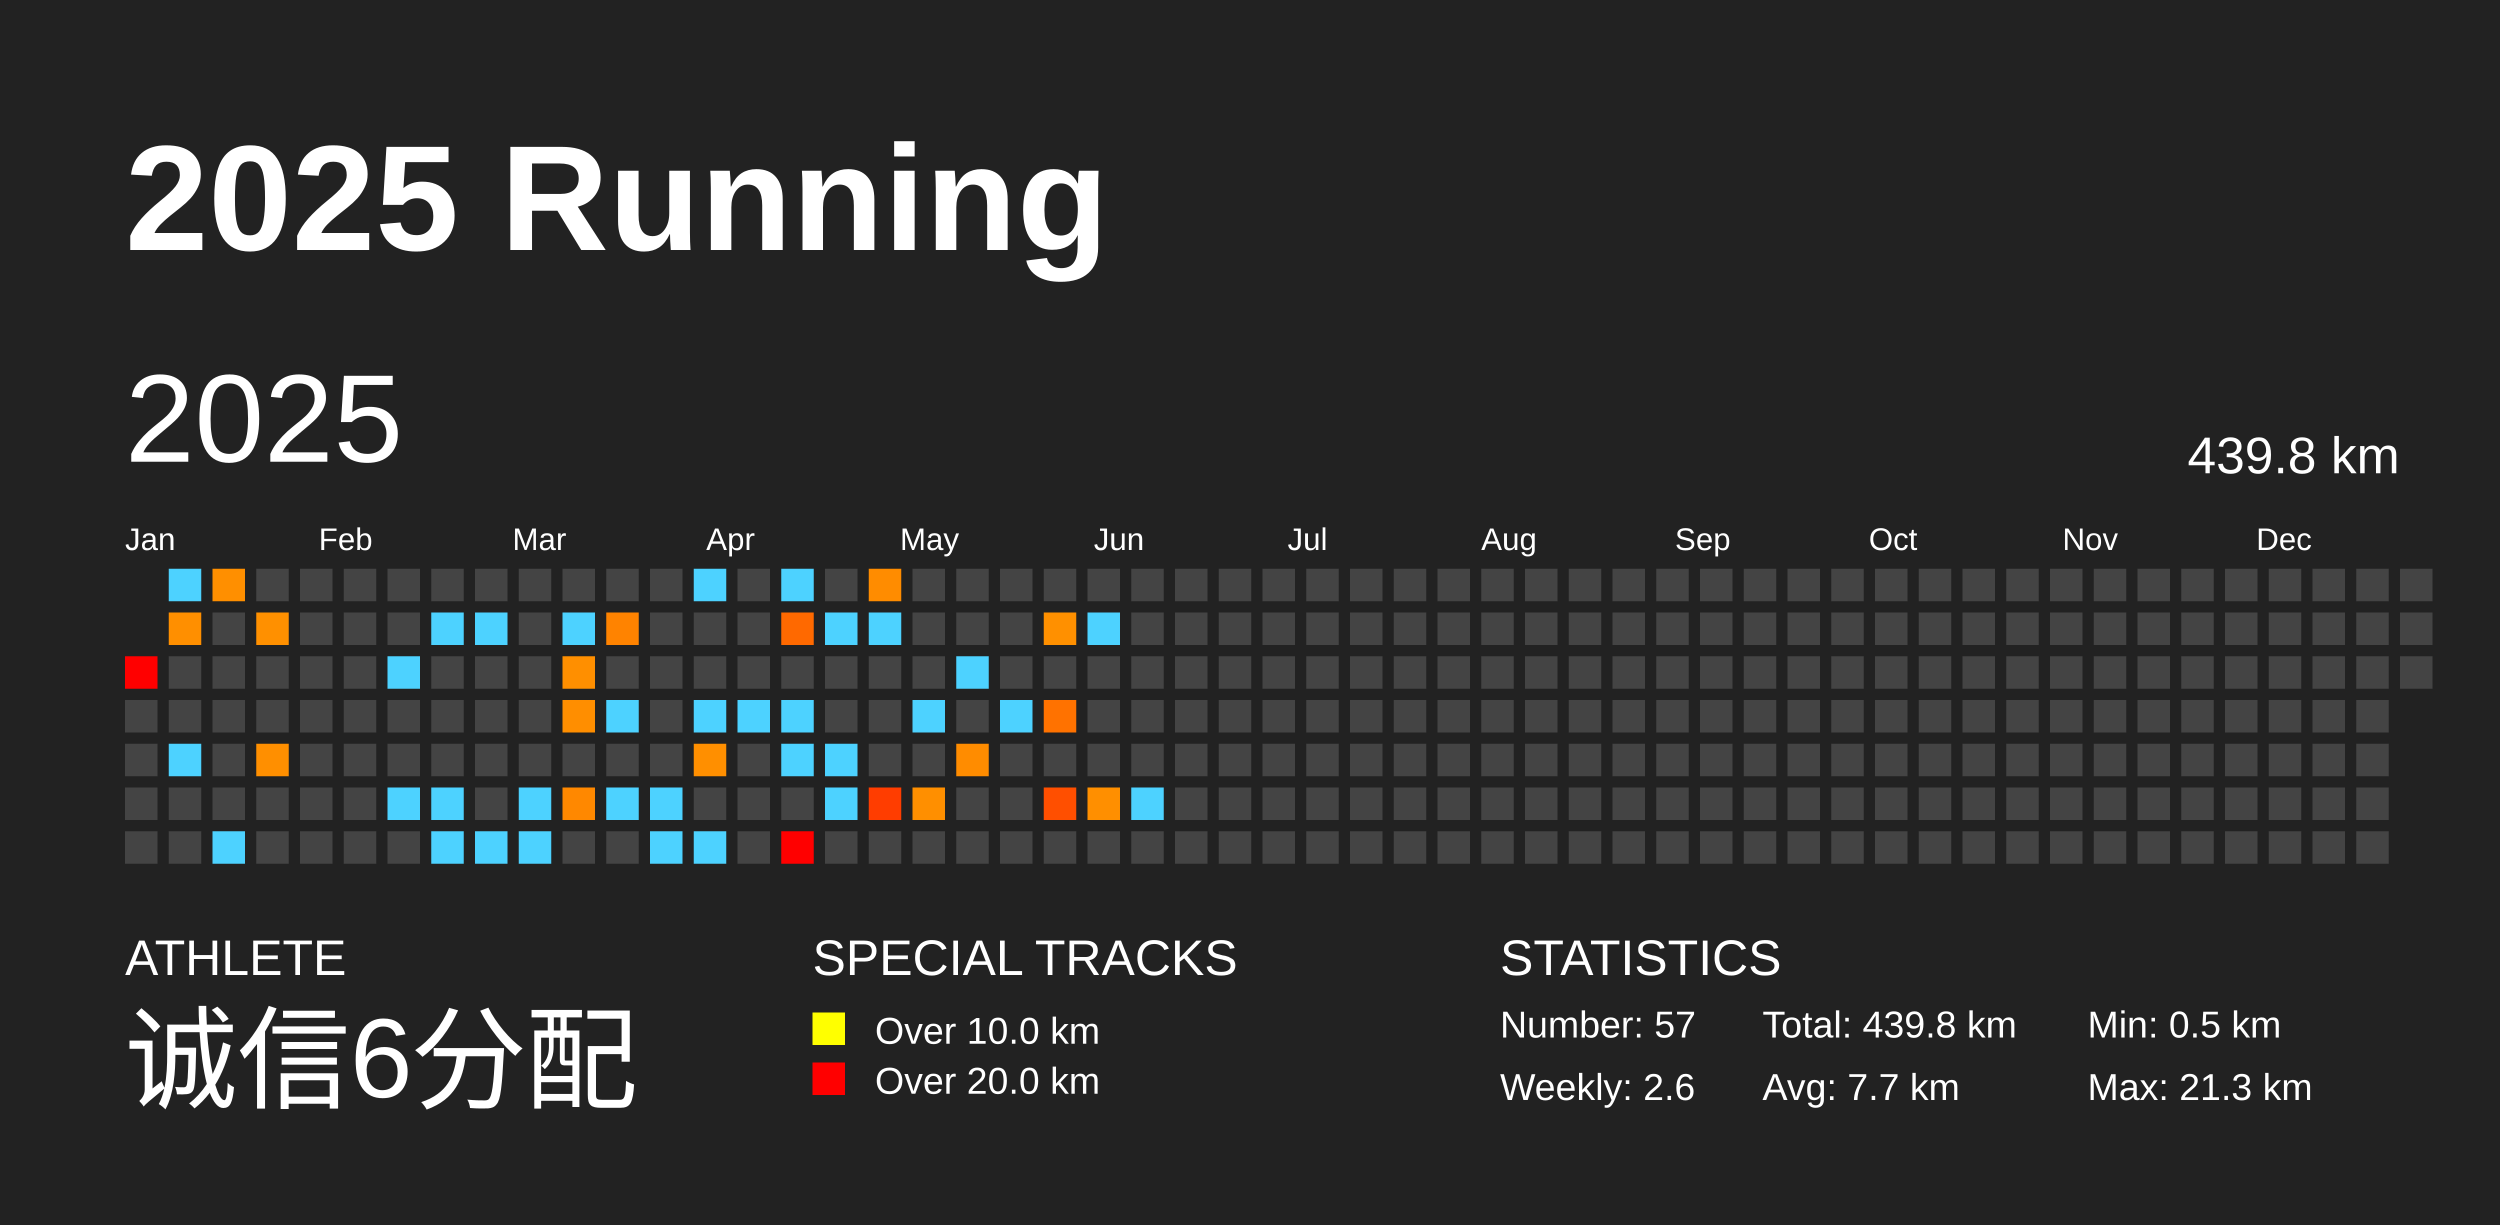
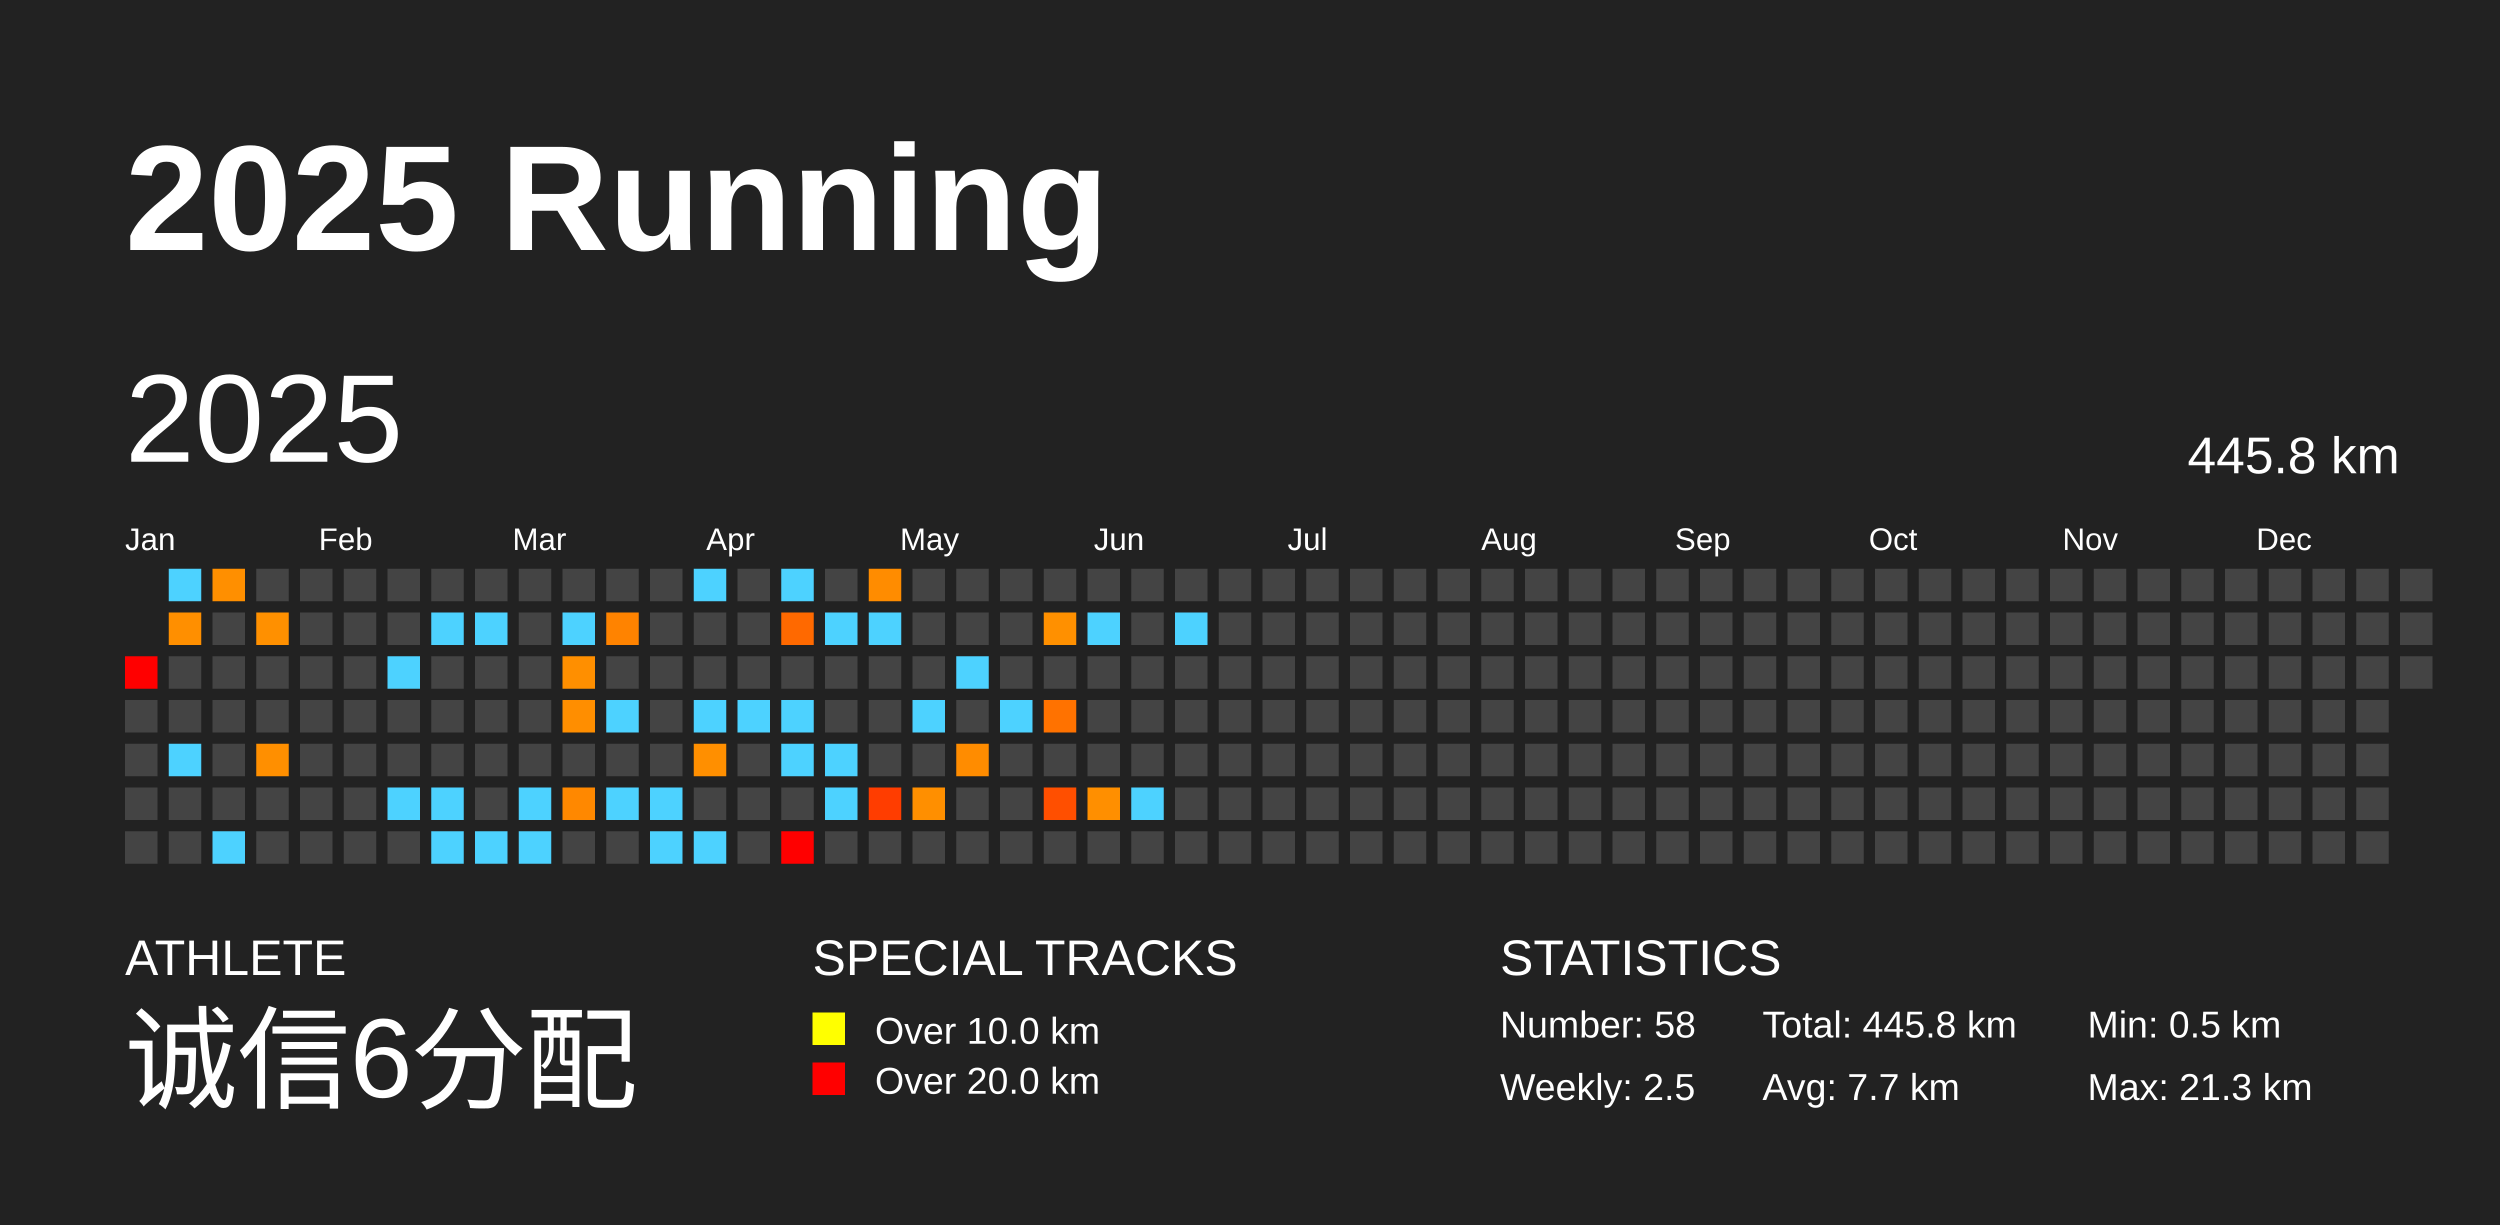
<svg xmlns="http://www.w3.org/2000/svg" baseProfile="full" height="98mm" version="1.1" viewBox="0,0,200,98" width="200mm">
  <defs />
  <rect fill="#222222" height="98" width="200" x="0" y="0" />
  <text fill="#FFFFFF" style="font-size:12px; font-family:Arial; font-weight:bold;" x="10" y="20">2025 Running</text>
  <text fill="#FFFFFF" style="font-size:4px; font-family:Arial" x="10" y="78">ATHLETE</text>
  <text fill="#FFFFFF" style="font-size:9px; font-family:Arial" x="10" y="88">诚信6分配</text>
  <text fill="#FFFFFF" style="font-size:4px; font-family:Arial" x="65" y="78">SPECIAL TRACKS</text>
  <rect fill="yellow" height="2.6" width="2.6" x="65" y="81" />
  <text fill="#FFFFFF" style="font-size:3px; font-family:Arial" x="70" y="83.5">Over 10.0 km</text>
  <rect fill="red" height="2.6" width="2.6" x="65" y="85" />
  <text fill="#FFFFFF" style="font-size:3px; font-family:Arial" x="70" y="87.5">Over 20.0 km</text>
  <text fill="#FFFFFF" style="font-size:4px; font-family:Arial" x="120" y="78">STATISTICS</text>
-   <text fill="#FFFFFF" style="font-size:3px; font-family:Arial" x="120" y="83">Number: 57</text>
-   <text fill="#FFFFFF" style="font-size:3px; font-family:Arial" x="120" y="88">Weekly: 2.6</text>
-   <text fill="#FFFFFF" style="font-size:3px; font-family:Arial" x="141" y="83">Total: 439.8 km</text>
+   <text fill="#FFFFFF" style="font-size:3px; font-family:Arial" x="120" y="83">Number: 58</text>
+   <text fill="#FFFFFF" style="font-size:3px; font-family:Arial" x="120" y="88">Weekly: 2.5</text>
+   <text fill="#FFFFFF" style="font-size:3px; font-family:Arial" x="141" y="83">Total: 445.8 km</text>
  <text fill="#FFFFFF" style="font-size:3px; font-family:Arial" x="141" y="88">Avg: 7.7 km</text>
  <text fill="#FFFFFF" style="font-size:3px; font-family:Arial" x="167" y="83">Min: 0.5 km</text>
  <text fill="#FFFFFF" style="font-size:3px; font-family:Arial" x="167" y="88">Max: 21.3 km</text>
  <text dominant-baseline="hanging" fill="#FFFFFF" style="font-size:10.0px; font-family:Arial;" x="10" y="30">2025</text>
-   <text dominant-baseline="hanging" fill="#FFFFFF" style="font-size:4.125px; font-family:Arial;" x="175" y="35">439.8 km</text>
+   <text dominant-baseline="hanging" fill="#FFFFFF" style="font-size:4.125px; font-family:Arial;" x="175" y="35">445.8 km</text>
  <text fill="#FFFFFF" style="font-size:2.5px; font-family:Arial" x="10.0" y="44">Jan</text>
  <text fill="#FFFFFF" style="font-size:2.5px; font-family:Arial" x="25.5" y="44">Feb</text>
  <text fill="#FFFFFF" style="font-size:2.5px; font-family:Arial" x="41.0" y="44">Mar</text>
  <text fill="#FFFFFF" style="font-size:2.5px; font-family:Arial" x="56.5" y="44">Apr</text>
  <text fill="#FFFFFF" style="font-size:2.5px; font-family:Arial" x="72.0" y="44">May</text>
  <text fill="#FFFFFF" style="font-size:2.5px; font-family:Arial" x="87.5" y="44">Jun</text>
  <text fill="#FFFFFF" style="font-size:2.5px; font-family:Arial" x="103.0" y="44">Jul</text>
  <text fill="#FFFFFF" style="font-size:2.5px; font-family:Arial" x="118.5" y="44">Aug</text>
  <text fill="#FFFFFF" style="font-size:2.5px; font-family:Arial" x="134.0" y="44">Sep</text>
  <text fill="#FFFFFF" style="font-size:2.5px; font-family:Arial" x="149.5" y="44">Oct</text>
  <text fill="#FFFFFF" style="font-size:2.5px; font-family:Arial" x="165.0" y="44">Nov</text>
  <text fill="#FFFFFF" style="font-size:2.5px; font-family:Arial" x="180.5" y="44">Dec</text>
  <rect fill="red" height="2.6" width="2.6" x="10.0" y="52.5" />
  <rect fill="#444444" height="2.6" width="2.6" x="10.0" y="56.0" />
  <rect fill="#444444" height="2.6" width="2.6" x="10.0" y="59.5" />
  <rect fill="#444444" height="2.6" width="2.6" x="10.0" y="63.0" />
  <rect fill="#444444" height="2.6" width="2.6" x="10.0" y="66.5" />
  <rect fill="#4dd2ff" height="2.6" width="2.6" x="13.5" y="45.5" />
  <rect fill="#ff8f00" height="2.6" width="2.6" x="13.5" y="49.0" />
  <rect fill="#444444" height="2.6" width="2.6" x="13.5" y="52.5" />
  <rect fill="#444444" height="2.6" width="2.6" x="13.5" y="56.0" />
  <rect fill="#4dd2ff" height="2.6" width="2.6" x="13.5" y="59.5" />
  <rect fill="#444444" height="2.6" width="2.6" x="13.5" y="63.0" />
  <rect fill="#444444" height="2.6" width="2.6" x="13.5" y="66.5" />
  <rect fill="#ff8f00" height="2.6" width="2.6" x="17.0" y="45.5" />
  <rect fill="#444444" height="2.6" width="2.6" x="17.0" y="49.0" />
  <rect fill="#444444" height="2.6" width="2.6" x="17.0" y="52.5" />
  <rect fill="#444444" height="2.6" width="2.6" x="17.0" y="56.0" />
  <rect fill="#444444" height="2.6" width="2.6" x="17.0" y="59.5" />
  <rect fill="#444444" height="2.6" width="2.6" x="17.0" y="63.0" />
  <rect fill="#4dd2ff" height="2.6" width="2.6" x="17.0" y="66.5" />
  <rect fill="#444444" height="2.6" width="2.6" x="20.5" y="45.5" />
  <rect fill="#ff9000" height="2.6" width="2.6" x="20.5" y="49.0" />
  <rect fill="#444444" height="2.6" width="2.6" x="20.5" y="52.5" />
  <rect fill="#444444" height="2.6" width="2.6" x="20.5" y="56.0" />
  <rect fill="#ff8f00" height="2.6" width="2.6" x="20.5" y="59.5" />
  <rect fill="#444444" height="2.6" width="2.6" x="20.5" y="63.0" />
  <rect fill="#444444" height="2.6" width="2.6" x="20.5" y="66.5" />
  <rect fill="#444444" height="2.6" width="2.6" x="24.0" y="45.5" />
  <rect fill="#444444" height="2.6" width="2.6" x="24.0" y="49.0" />
  <rect fill="#444444" height="2.6" width="2.6" x="24.0" y="52.5" />
  <rect fill="#444444" height="2.6" width="2.6" x="24.0" y="56.0" />
  <rect fill="#444444" height="2.6" width="2.6" x="24.0" y="59.5" />
  <rect fill="#444444" height="2.6" width="2.6" x="24.0" y="63.0" />
  <rect fill="#444444" height="2.6" width="2.6" x="24.0" y="66.5" />
  <rect fill="#444444" height="2.6" width="2.6" x="27.5" y="45.5" />
  <rect fill="#444444" height="2.6" width="2.6" x="27.5" y="49.0" />
  <rect fill="#444444" height="2.6" width="2.6" x="27.5" y="52.5" />
  <rect fill="#444444" height="2.6" width="2.6" x="27.5" y="56.0" />
  <rect fill="#444444" height="2.6" width="2.6" x="27.5" y="59.5" />
  <rect fill="#444444" height="2.6" width="2.6" x="27.5" y="63.0" />
  <rect fill="#444444" height="2.6" width="2.6" x="27.5" y="66.5" />
  <rect fill="#444444" height="2.6" width="2.6" x="31.0" y="45.5" />
  <rect fill="#444444" height="2.6" width="2.6" x="31.0" y="49.0" />
  <rect fill="#4dd2ff" height="2.6" width="2.6" x="31.0" y="52.5" />
  <rect fill="#444444" height="2.6" width="2.6" x="31.0" y="56.0" />
  <rect fill="#444444" height="2.6" width="2.6" x="31.0" y="59.5" />
  <rect fill="#4dd2ff" height="2.6" width="2.6" x="31.0" y="63.0" />
  <rect fill="#444444" height="2.6" width="2.6" x="31.0" y="66.5" />
  <rect fill="#444444" height="2.6" width="2.6" x="34.5" y="45.5" />
  <rect fill="#4dd2ff" height="2.6" width="2.6" x="34.5" y="49.0" />
  <rect fill="#444444" height="2.6" width="2.6" x="34.5" y="52.5" />
  <rect fill="#444444" height="2.6" width="2.6" x="34.5" y="56.0" />
  <rect fill="#444444" height="2.6" width="2.6" x="34.5" y="59.5" />
  <rect fill="#4dd2ff" height="2.6" width="2.6" x="34.5" y="63.0" />
  <rect fill="#4dd2ff" height="2.6" width="2.6" x="34.5" y="66.5" />
  <rect fill="#444444" height="2.6" width="2.6" x="38.0" y="45.5" />
  <rect fill="#4dd2ff" height="2.6" width="2.6" x="38.0" y="49.0" />
  <rect fill="#444444" height="2.6" width="2.6" x="38.0" y="52.5" />
  <rect fill="#444444" height="2.6" width="2.6" x="38.0" y="56.0" />
  <rect fill="#444444" height="2.6" width="2.6" x="38.0" y="59.5" />
  <rect fill="#444444" height="2.6" width="2.6" x="38.0" y="63.0" />
  <rect fill="#4dd2ff" height="2.6" width="2.6" x="38.0" y="66.5" />
  <rect fill="#444444" height="2.6" width="2.6" x="41.5" y="45.5" />
  <rect fill="#444444" height="2.6" width="2.6" x="41.5" y="49.0" />
  <rect fill="#444444" height="2.6" width="2.6" x="41.5" y="52.5" />
  <rect fill="#444444" height="2.6" width="2.6" x="41.5" y="56.0" />
  <rect fill="#444444" height="2.6" width="2.6" x="41.5" y="59.5" />
  <rect fill="#4dd2ff" height="2.6" width="2.6" x="41.5" y="63.0" />
  <rect fill="#4dd2ff" height="2.6" width="2.6" x="41.5" y="66.5" />
  <rect fill="#444444" height="2.6" width="2.6" x="45.0" y="45.5" />
  <rect fill="#4dd2ff" height="2.6" width="2.6" x="45.0" y="49.0" />
  <rect fill="#ff8f00" height="2.6" width="2.6" x="45.0" y="52.5" />
  <rect fill="#ff8e00" height="2.6" width="2.6" x="45.0" y="56.0" />
  <rect fill="#444444" height="2.6" width="2.6" x="45.0" y="59.5" />
  <rect fill="#ff8800" height="2.6" width="2.6" x="45.0" y="63.0" />
  <rect fill="#444444" height="2.6" width="2.6" x="45.0" y="66.5" />
  <rect fill="#444444" height="2.6" width="2.6" x="48.5" y="45.5" />
  <rect fill="#ff8300" height="2.6" width="2.6" x="48.5" y="49.0" />
  <rect fill="#444444" height="2.6" width="2.6" x="48.5" y="52.5" />
  <rect fill="#4dd2ff" height="2.6" width="2.6" x="48.5" y="56.0" />
  <rect fill="#444444" height="2.6" width="2.6" x="48.5" y="59.5" />
  <rect fill="#4dd2ff" height="2.6" width="2.6" x="48.5" y="63.0" />
  <rect fill="#444444" height="2.6" width="2.6" x="48.5" y="66.5" />
  <rect fill="#444444" height="2.6" width="2.6" x="52.0" y="45.5" />
  <rect fill="#444444" height="2.6" width="2.6" x="52.0" y="49.0" />
  <rect fill="#444444" height="2.6" width="2.6" x="52.0" y="52.5" />
  <rect fill="#444444" height="2.6" width="2.6" x="52.0" y="56.0" />
  <rect fill="#444444" height="2.6" width="2.6" x="52.0" y="59.5" />
  <rect fill="#4dd2ff" height="2.6" width="2.6" x="52.0" y="63.0" />
  <rect fill="#4dd2ff" height="2.6" width="2.6" x="52.0" y="66.5" />
  <rect fill="#4dd2ff" height="2.6" width="2.6" x="55.5" y="45.5" />
  <rect fill="#444444" height="2.6" width="2.6" x="55.5" y="49.0" />
  <rect fill="#444444" height="2.6" width="2.6" x="55.5" y="52.5" />
  <rect fill="#4dd2ff" height="2.6" width="2.6" x="55.5" y="56.0" />
  <rect fill="#ff8f00" height="2.6" width="2.6" x="55.5" y="59.5" />
  <rect fill="#444444" height="2.6" width="2.6" x="55.5" y="63.0" />
  <rect fill="#4dd2ff" height="2.6" width="2.6" x="55.5" y="66.5" />
  <rect fill="#444444" height="2.6" width="2.6" x="59.0" y="45.5" />
  <rect fill="#444444" height="2.6" width="2.6" x="59.0" y="49.0" />
  <rect fill="#444444" height="2.6" width="2.6" x="59.0" y="52.5" />
  <rect fill="#4dd2ff" height="2.6" width="2.6" x="59.0" y="56.0" />
  <rect fill="#444444" height="2.6" width="2.6" x="59.0" y="59.5" />
  <rect fill="#444444" height="2.6" width="2.6" x="59.0" y="63.0" />
  <rect fill="#444444" height="2.6" width="2.6" x="59.0" y="66.5" />
  <rect fill="#4dd2ff" height="2.6" width="2.6" x="62.5" y="45.5" />
  <rect fill="#ff6900" height="2.6" width="2.6" x="62.5" y="49.0" />
  <rect fill="#444444" height="2.6" width="2.6" x="62.5" y="52.5" />
  <rect fill="#4dd2ff" height="2.6" width="2.6" x="62.5" y="56.0" />
  <rect fill="#4dd2ff" height="2.6" width="2.6" x="62.5" y="59.5" />
  <rect fill="#444444" height="2.6" width="2.6" x="62.5" y="63.0" />
  <rect fill="red" height="2.6" width="2.6" x="62.5" y="66.5" />
  <rect fill="#444444" height="2.6" width="2.6" x="66.0" y="45.5" />
  <rect fill="#4dd2ff" height="2.6" width="2.6" x="66.0" y="49.0" />
  <rect fill="#444444" height="2.6" width="2.6" x="66.0" y="52.5" />
  <rect fill="#444444" height="2.6" width="2.6" x="66.0" y="56.0" />
  <rect fill="#4dd2ff" height="2.6" width="2.6" x="66.0" y="59.5" />
  <rect fill="#4dd2ff" height="2.6" width="2.6" x="66.0" y="63.0" />
  <rect fill="#444444" height="2.6" width="2.6" x="66.0" y="66.5" />
  <rect fill="#ff8c00" height="2.6" width="2.6" x="69.5" y="45.5" />
  <rect fill="#4dd2ff" height="2.6" width="2.6" x="69.5" y="49.0" />
  <rect fill="#444444" height="2.6" width="2.6" x="69.5" y="52.5" />
  <rect fill="#444444" height="2.6" width="2.6" x="69.5" y="56.0" />
  <rect fill="#444444" height="2.6" width="2.6" x="69.5" y="59.5" />
  <rect fill="#ff3d00" height="2.6" width="2.6" x="69.5" y="63.0" />
  <rect fill="#444444" height="2.6" width="2.6" x="69.5" y="66.5" />
  <rect fill="#444444" height="2.6" width="2.6" x="73.0" y="45.5" />
  <rect fill="#444444" height="2.6" width="2.6" x="73.0" y="49.0" />
  <rect fill="#444444" height="2.6" width="2.6" x="73.0" y="52.5" />
  <rect fill="#4dd2ff" height="2.6" width="2.6" x="73.0" y="56.0" />
  <rect fill="#444444" height="2.6" width="2.6" x="73.0" y="59.5" />
  <rect fill="#ff8f00" height="2.6" width="2.6" x="73.0" y="63.0" />
  <rect fill="#444444" height="2.6" width="2.6" x="73.0" y="66.5" />
  <rect fill="#444444" height="2.6" width="2.6" x="76.5" y="45.5" />
  <rect fill="#444444" height="2.6" width="2.6" x="76.5" y="49.0" />
  <rect fill="#4dd2ff" height="2.6" width="2.6" x="76.5" y="52.5" />
  <rect fill="#444444" height="2.6" width="2.6" x="76.5" y="56.0" />
  <rect fill="#ff8c00" height="2.6" width="2.6" x="76.5" y="59.5" />
  <rect fill="#444444" height="2.6" width="2.6" x="76.5" y="63.0" />
  <rect fill="#444444" height="2.6" width="2.6" x="76.5" y="66.5" />
  <rect fill="#444444" height="2.6" width="2.6" x="80.0" y="45.5" />
  <rect fill="#444444" height="2.6" width="2.6" x="80.0" y="49.0" />
  <rect fill="#444444" height="2.6" width="2.6" x="80.0" y="52.5" />
  <rect fill="#4dd2ff" height="2.6" width="2.6" x="80.0" y="56.0" />
  <rect fill="#444444" height="2.6" width="2.6" x="80.0" y="59.5" />
  <rect fill="#444444" height="2.6" width="2.6" x="80.0" y="63.0" />
  <rect fill="#444444" height="2.6" width="2.6" x="80.0" y="66.5" />
  <rect fill="#444444" height="2.6" width="2.6" x="83.5" y="45.5" />
  <rect fill="#ff9000" height="2.6" width="2.6" x="83.5" y="49.0" />
  <rect fill="#444444" height="2.6" width="2.6" x="83.5" y="52.5" />
  <rect fill="#ff7200" height="2.6" width="2.6" x="83.5" y="56.0" />
  <rect fill="#444444" height="2.6" width="2.6" x="83.5" y="59.5" />
  <rect fill="#ff4f00" height="2.6" width="2.6" x="83.5" y="63.0" />
  <rect fill="#444444" height="2.6" width="2.6" x="83.5" y="66.5" />
  <rect fill="#444444" height="2.6" width="2.6" x="87.0" y="45.5" />
  <rect fill="#4dd2ff" height="2.6" width="2.6" x="87.0" y="49.0" />
  <rect fill="#444444" height="2.6" width="2.6" x="87.0" y="52.5" />
  <rect fill="#444444" height="2.6" width="2.6" x="87.0" y="56.0" />
  <rect fill="#444444" height="2.6" width="2.6" x="87.0" y="59.5" />
  <rect fill="#ff8f00" height="2.6" width="2.6" x="87.0" y="63.0" />
  <rect fill="#444444" height="2.6" width="2.6" x="87.0" y="66.5" />
  <rect fill="#444444" height="2.6" width="2.6" x="90.5" y="45.5" />
  <rect fill="#444444" height="2.6" width="2.6" x="90.5" y="49.0" />
  <rect fill="#444444" height="2.6" width="2.6" x="90.5" y="52.5" />
  <rect fill="#444444" height="2.6" width="2.6" x="90.5" y="56.0" />
  <rect fill="#444444" height="2.6" width="2.6" x="90.5" y="59.5" />
  <rect fill="#4dd2ff" height="2.6" width="2.6" x="90.5" y="63.0" />
  <rect fill="#444444" height="2.6" width="2.6" x="90.5" y="66.5" />
  <rect fill="#444444" height="2.6" width="2.6" x="94.0" y="45.5" />
-   <rect fill="#444444" height="2.6" width="2.6" x="94.0" y="49.0" />
+   <rect fill="#4dd2ff" height="2.6" width="2.6" x="94.0" y="49.0" />
  <rect fill="#444444" height="2.6" width="2.6" x="94.0" y="52.5" />
  <rect fill="#444444" height="2.6" width="2.6" x="94.0" y="56.0" />
  <rect fill="#444444" height="2.6" width="2.6" x="94.0" y="59.5" />
  <rect fill="#444444" height="2.6" width="2.6" x="94.0" y="63.0" />
  <rect fill="#444444" height="2.6" width="2.6" x="94.0" y="66.5" />
  <rect fill="#444444" height="2.6" width="2.6" x="97.5" y="45.5" />
  <rect fill="#444444" height="2.6" width="2.6" x="97.5" y="49.0" />
  <rect fill="#444444" height="2.6" width="2.6" x="97.5" y="52.5" />
  <rect fill="#444444" height="2.6" width="2.6" x="97.5" y="56.0" />
  <rect fill="#444444" height="2.6" width="2.6" x="97.5" y="59.5" />
  <rect fill="#444444" height="2.6" width="2.6" x="97.5" y="63.0" />
  <rect fill="#444444" height="2.6" width="2.6" x="97.5" y="66.5" />
  <rect fill="#444444" height="2.6" width="2.6" x="101.0" y="45.5" />
  <rect fill="#444444" height="2.6" width="2.6" x="101.0" y="49.0" />
  <rect fill="#444444" height="2.6" width="2.6" x="101.0" y="52.5" />
  <rect fill="#444444" height="2.6" width="2.6" x="101.0" y="56.0" />
  <rect fill="#444444" height="2.6" width="2.6" x="101.0" y="59.5" />
  <rect fill="#444444" height="2.6" width="2.6" x="101.0" y="63.0" />
  <rect fill="#444444" height="2.6" width="2.6" x="101.0" y="66.5" />
  <rect fill="#444444" height="2.6" width="2.6" x="104.5" y="45.5" />
  <rect fill="#444444" height="2.6" width="2.6" x="104.5" y="49.0" />
  <rect fill="#444444" height="2.6" width="2.6" x="104.5" y="52.5" />
  <rect fill="#444444" height="2.6" width="2.6" x="104.5" y="56.0" />
  <rect fill="#444444" height="2.6" width="2.6" x="104.5" y="59.5" />
  <rect fill="#444444" height="2.6" width="2.6" x="104.5" y="63.0" />
  <rect fill="#444444" height="2.6" width="2.6" x="104.5" y="66.5" />
  <rect fill="#444444" height="2.6" width="2.6" x="108.0" y="45.5" />
  <rect fill="#444444" height="2.6" width="2.6" x="108.0" y="49.0" />
  <rect fill="#444444" height="2.6" width="2.6" x="108.0" y="52.5" />
  <rect fill="#444444" height="2.6" width="2.6" x="108.0" y="56.0" />
  <rect fill="#444444" height="2.6" width="2.6" x="108.0" y="59.5" />
  <rect fill="#444444" height="2.6" width="2.6" x="108.0" y="63.0" />
  <rect fill="#444444" height="2.6" width="2.6" x="108.0" y="66.5" />
  <rect fill="#444444" height="2.6" width="2.6" x="111.5" y="45.5" />
  <rect fill="#444444" height="2.6" width="2.6" x="111.5" y="49.0" />
  <rect fill="#444444" height="2.6" width="2.6" x="111.5" y="52.5" />
  <rect fill="#444444" height="2.6" width="2.6" x="111.5" y="56.0" />
  <rect fill="#444444" height="2.6" width="2.6" x="111.5" y="59.5" />
  <rect fill="#444444" height="2.6" width="2.6" x="111.5" y="63.0" />
  <rect fill="#444444" height="2.6" width="2.6" x="111.5" y="66.5" />
  <rect fill="#444444" height="2.6" width="2.6" x="115.0" y="45.5" />
  <rect fill="#444444" height="2.6" width="2.6" x="115.0" y="49.0" />
  <rect fill="#444444" height="2.6" width="2.6" x="115.0" y="52.5" />
  <rect fill="#444444" height="2.6" width="2.6" x="115.0" y="56.0" />
  <rect fill="#444444" height="2.6" width="2.6" x="115.0" y="59.5" />
  <rect fill="#444444" height="2.6" width="2.6" x="115.0" y="63.0" />
  <rect fill="#444444" height="2.6" width="2.6" x="115.0" y="66.5" />
  <rect fill="#444444" height="2.6" width="2.6" x="118.5" y="45.5" />
  <rect fill="#444444" height="2.6" width="2.6" x="118.5" y="49.0" />
  <rect fill="#444444" height="2.6" width="2.6" x="118.5" y="52.5" />
  <rect fill="#444444" height="2.6" width="2.6" x="118.5" y="56.0" />
  <rect fill="#444444" height="2.6" width="2.6" x="118.5" y="59.5" />
  <rect fill="#444444" height="2.6" width="2.6" x="118.5" y="63.0" />
  <rect fill="#444444" height="2.6" width="2.6" x="118.5" y="66.5" />
  <rect fill="#444444" height="2.6" width="2.6" x="122.0" y="45.5" />
  <rect fill="#444444" height="2.6" width="2.6" x="122.0" y="49.0" />
  <rect fill="#444444" height="2.6" width="2.6" x="122.0" y="52.5" />
  <rect fill="#444444" height="2.6" width="2.6" x="122.0" y="56.0" />
  <rect fill="#444444" height="2.6" width="2.6" x="122.0" y="59.5" />
  <rect fill="#444444" height="2.6" width="2.6" x="122.0" y="63.0" />
  <rect fill="#444444" height="2.6" width="2.6" x="122.0" y="66.5" />
  <rect fill="#444444" height="2.6" width="2.6" x="125.5" y="45.5" />
  <rect fill="#444444" height="2.6" width="2.6" x="125.5" y="49.0" />
  <rect fill="#444444" height="2.6" width="2.6" x="125.5" y="52.5" />
  <rect fill="#444444" height="2.6" width="2.6" x="125.5" y="56.0" />
  <rect fill="#444444" height="2.6" width="2.6" x="125.5" y="59.5" />
  <rect fill="#444444" height="2.6" width="2.6" x="125.5" y="63.0" />
  <rect fill="#444444" height="2.6" width="2.6" x="125.5" y="66.5" />
  <rect fill="#444444" height="2.6" width="2.6" x="129.0" y="45.5" />
  <rect fill="#444444" height="2.6" width="2.6" x="129.0" y="49.0" />
  <rect fill="#444444" height="2.6" width="2.6" x="129.0" y="52.5" />
  <rect fill="#444444" height="2.6" width="2.6" x="129.0" y="56.0" />
  <rect fill="#444444" height="2.6" width="2.6" x="129.0" y="59.5" />
  <rect fill="#444444" height="2.6" width="2.6" x="129.0" y="63.0" />
  <rect fill="#444444" height="2.6" width="2.6" x="129.0" y="66.5" />
  <rect fill="#444444" height="2.6" width="2.6" x="132.5" y="45.5" />
  <rect fill="#444444" height="2.6" width="2.6" x="132.5" y="49.0" />
  <rect fill="#444444" height="2.6" width="2.6" x="132.5" y="52.5" />
  <rect fill="#444444" height="2.6" width="2.6" x="132.5" y="56.0" />
  <rect fill="#444444" height="2.6" width="2.6" x="132.5" y="59.5" />
  <rect fill="#444444" height="2.6" width="2.6" x="132.5" y="63.0" />
  <rect fill="#444444" height="2.6" width="2.6" x="132.5" y="66.5" />
  <rect fill="#444444" height="2.6" width="2.6" x="136.0" y="45.5" />
  <rect fill="#444444" height="2.6" width="2.6" x="136.0" y="49.0" />
  <rect fill="#444444" height="2.6" width="2.6" x="136.0" y="52.5" />
  <rect fill="#444444" height="2.6" width="2.6" x="136.0" y="56.0" />
  <rect fill="#444444" height="2.6" width="2.6" x="136.0" y="59.5" />
  <rect fill="#444444" height="2.6" width="2.6" x="136.0" y="63.0" />
  <rect fill="#444444" height="2.6" width="2.6" x="136.0" y="66.5" />
  <rect fill="#444444" height="2.6" width="2.6" x="139.5" y="45.5" />
  <rect fill="#444444" height="2.6" width="2.6" x="139.5" y="49.0" />
  <rect fill="#444444" height="2.6" width="2.6" x="139.5" y="52.5" />
  <rect fill="#444444" height="2.6" width="2.6" x="139.5" y="56.0" />
  <rect fill="#444444" height="2.6" width="2.6" x="139.5" y="59.5" />
  <rect fill="#444444" height="2.6" width="2.6" x="139.5" y="63.0" />
  <rect fill="#444444" height="2.6" width="2.6" x="139.5" y="66.5" />
  <rect fill="#444444" height="2.6" width="2.6" x="143.0" y="45.5" />
  <rect fill="#444444" height="2.6" width="2.6" x="143.0" y="49.0" />
  <rect fill="#444444" height="2.6" width="2.6" x="143.0" y="52.5" />
  <rect fill="#444444" height="2.6" width="2.6" x="143.0" y="56.0" />
  <rect fill="#444444" height="2.6" width="2.6" x="143.0" y="59.5" />
  <rect fill="#444444" height="2.6" width="2.6" x="143.0" y="63.0" />
  <rect fill="#444444" height="2.6" width="2.6" x="143.0" y="66.5" />
  <rect fill="#444444" height="2.6" width="2.6" x="146.5" y="45.5" />
  <rect fill="#444444" height="2.6" width="2.6" x="146.5" y="49.0" />
  <rect fill="#444444" height="2.6" width="2.6" x="146.5" y="52.5" />
  <rect fill="#444444" height="2.6" width="2.6" x="146.5" y="56.0" />
  <rect fill="#444444" height="2.6" width="2.6" x="146.5" y="59.5" />
  <rect fill="#444444" height="2.6" width="2.6" x="146.5" y="63.0" />
  <rect fill="#444444" height="2.6" width="2.6" x="146.5" y="66.5" />
  <rect fill="#444444" height="2.6" width="2.6" x="150.0" y="45.5" />
  <rect fill="#444444" height="2.6" width="2.6" x="150.0" y="49.0" />
  <rect fill="#444444" height="2.6" width="2.6" x="150.0" y="52.5" />
  <rect fill="#444444" height="2.6" width="2.6" x="150.0" y="56.0" />
  <rect fill="#444444" height="2.6" width="2.6" x="150.0" y="59.5" />
  <rect fill="#444444" height="2.6" width="2.6" x="150.0" y="63.0" />
  <rect fill="#444444" height="2.6" width="2.6" x="150.0" y="66.5" />
  <rect fill="#444444" height="2.6" width="2.6" x="153.5" y="45.5" />
  <rect fill="#444444" height="2.6" width="2.6" x="153.5" y="49.0" />
  <rect fill="#444444" height="2.6" width="2.6" x="153.5" y="52.5" />
  <rect fill="#444444" height="2.6" width="2.6" x="153.5" y="56.0" />
  <rect fill="#444444" height="2.6" width="2.6" x="153.5" y="59.5" />
  <rect fill="#444444" height="2.6" width="2.6" x="153.5" y="63.0" />
  <rect fill="#444444" height="2.6" width="2.6" x="153.5" y="66.5" />
  <rect fill="#444444" height="2.6" width="2.6" x="157.0" y="45.5" />
  <rect fill="#444444" height="2.6" width="2.6" x="157.0" y="49.0" />
  <rect fill="#444444" height="2.6" width="2.6" x="157.0" y="52.5" />
  <rect fill="#444444" height="2.6" width="2.6" x="157.0" y="56.0" />
  <rect fill="#444444" height="2.6" width="2.6" x="157.0" y="59.5" />
  <rect fill="#444444" height="2.6" width="2.6" x="157.0" y="63.0" />
  <rect fill="#444444" height="2.6" width="2.6" x="157.0" y="66.5" />
  <rect fill="#444444" height="2.6" width="2.6" x="160.5" y="45.5" />
  <rect fill="#444444" height="2.6" width="2.6" x="160.5" y="49.0" />
  <rect fill="#444444" height="2.6" width="2.6" x="160.5" y="52.5" />
  <rect fill="#444444" height="2.6" width="2.6" x="160.5" y="56.0" />
  <rect fill="#444444" height="2.6" width="2.6" x="160.5" y="59.5" />
  <rect fill="#444444" height="2.6" width="2.6" x="160.5" y="63.0" />
  <rect fill="#444444" height="2.6" width="2.6" x="160.5" y="66.5" />
  <rect fill="#444444" height="2.6" width="2.6" x="164.0" y="45.5" />
  <rect fill="#444444" height="2.6" width="2.6" x="164.0" y="49.0" />
  <rect fill="#444444" height="2.6" width="2.6" x="164.0" y="52.5" />
  <rect fill="#444444" height="2.6" width="2.6" x="164.0" y="56.0" />
  <rect fill="#444444" height="2.6" width="2.6" x="164.0" y="59.5" />
  <rect fill="#444444" height="2.6" width="2.6" x="164.0" y="63.0" />
  <rect fill="#444444" height="2.6" width="2.6" x="164.0" y="66.5" />
  <rect fill="#444444" height="2.6" width="2.6" x="167.5" y="45.5" />
  <rect fill="#444444" height="2.6" width="2.6" x="167.5" y="49.0" />
  <rect fill="#444444" height="2.6" width="2.6" x="167.5" y="52.5" />
  <rect fill="#444444" height="2.6" width="2.6" x="167.5" y="56.0" />
  <rect fill="#444444" height="2.6" width="2.6" x="167.5" y="59.5" />
  <rect fill="#444444" height="2.6" width="2.6" x="167.5" y="63.0" />
  <rect fill="#444444" height="2.6" width="2.6" x="167.5" y="66.5" />
  <rect fill="#444444" height="2.6" width="2.6" x="171.0" y="45.5" />
  <rect fill="#444444" height="2.6" width="2.6" x="171.0" y="49.0" />
  <rect fill="#444444" height="2.6" width="2.6" x="171.0" y="52.5" />
  <rect fill="#444444" height="2.6" width="2.6" x="171.0" y="56.0" />
  <rect fill="#444444" height="2.6" width="2.6" x="171.0" y="59.5" />
  <rect fill="#444444" height="2.6" width="2.6" x="171.0" y="63.0" />
  <rect fill="#444444" height="2.6" width="2.6" x="171.0" y="66.5" />
  <rect fill="#444444" height="2.6" width="2.6" x="174.5" y="45.5" />
  <rect fill="#444444" height="2.6" width="2.6" x="174.5" y="49.0" />
  <rect fill="#444444" height="2.6" width="2.6" x="174.5" y="52.5" />
  <rect fill="#444444" height="2.6" width="2.6" x="174.5" y="56.0" />
  <rect fill="#444444" height="2.6" width="2.6" x="174.5" y="59.5" />
  <rect fill="#444444" height="2.6" width="2.6" x="174.5" y="63.0" />
  <rect fill="#444444" height="2.6" width="2.6" x="174.5" y="66.5" />
  <rect fill="#444444" height="2.6" width="2.6" x="178.0" y="45.5" />
  <rect fill="#444444" height="2.6" width="2.6" x="178.0" y="49.0" />
  <rect fill="#444444" height="2.6" width="2.6" x="178.0" y="52.5" />
  <rect fill="#444444" height="2.6" width="2.6" x="178.0" y="56.0" />
  <rect fill="#444444" height="2.6" width="2.6" x="178.0" y="59.5" />
  <rect fill="#444444" height="2.6" width="2.6" x="178.0" y="63.0" />
  <rect fill="#444444" height="2.6" width="2.6" x="178.0" y="66.5" />
  <rect fill="#444444" height="2.6" width="2.6" x="181.5" y="45.5" />
  <rect fill="#444444" height="2.6" width="2.6" x="181.5" y="49.0" />
  <rect fill="#444444" height="2.6" width="2.6" x="181.5" y="52.5" />
  <rect fill="#444444" height="2.6" width="2.6" x="181.5" y="56.0" />
  <rect fill="#444444" height="2.6" width="2.6" x="181.5" y="59.5" />
  <rect fill="#444444" height="2.6" width="2.6" x="181.5" y="63.0" />
  <rect fill="#444444" height="2.6" width="2.6" x="181.5" y="66.5" />
  <rect fill="#444444" height="2.6" width="2.6" x="185.0" y="45.5" />
  <rect fill="#444444" height="2.6" width="2.6" x="185.0" y="49.0" />
  <rect fill="#444444" height="2.6" width="2.6" x="185.0" y="52.5" />
  <rect fill="#444444" height="2.6" width="2.6" x="185.0" y="56.0" />
  <rect fill="#444444" height="2.6" width="2.6" x="185.0" y="59.5" />
  <rect fill="#444444" height="2.6" width="2.6" x="185.0" y="63.0" />
  <rect fill="#444444" height="2.6" width="2.6" x="185.0" y="66.5" />
  <rect fill="#444444" height="2.6" width="2.6" x="188.5" y="45.5" />
  <rect fill="#444444" height="2.6" width="2.6" x="188.5" y="49.0" />
  <rect fill="#444444" height="2.6" width="2.6" x="188.5" y="52.5" />
  <rect fill="#444444" height="2.6" width="2.6" x="188.5" y="56.0" />
  <rect fill="#444444" height="2.6" width="2.6" x="188.5" y="59.5" />
  <rect fill="#444444" height="2.6" width="2.6" x="188.5" y="63.0" />
  <rect fill="#444444" height="2.6" width="2.6" x="188.5" y="66.5" />
  <rect fill="#444444" height="2.6" width="2.6" x="192.0" y="45.5" />
  <rect fill="#444444" height="2.6" width="2.6" x="192.0" y="49.0" />
  <rect fill="#444444" height="2.6" width="2.6" x="192.0" y="52.5" />
</svg>
